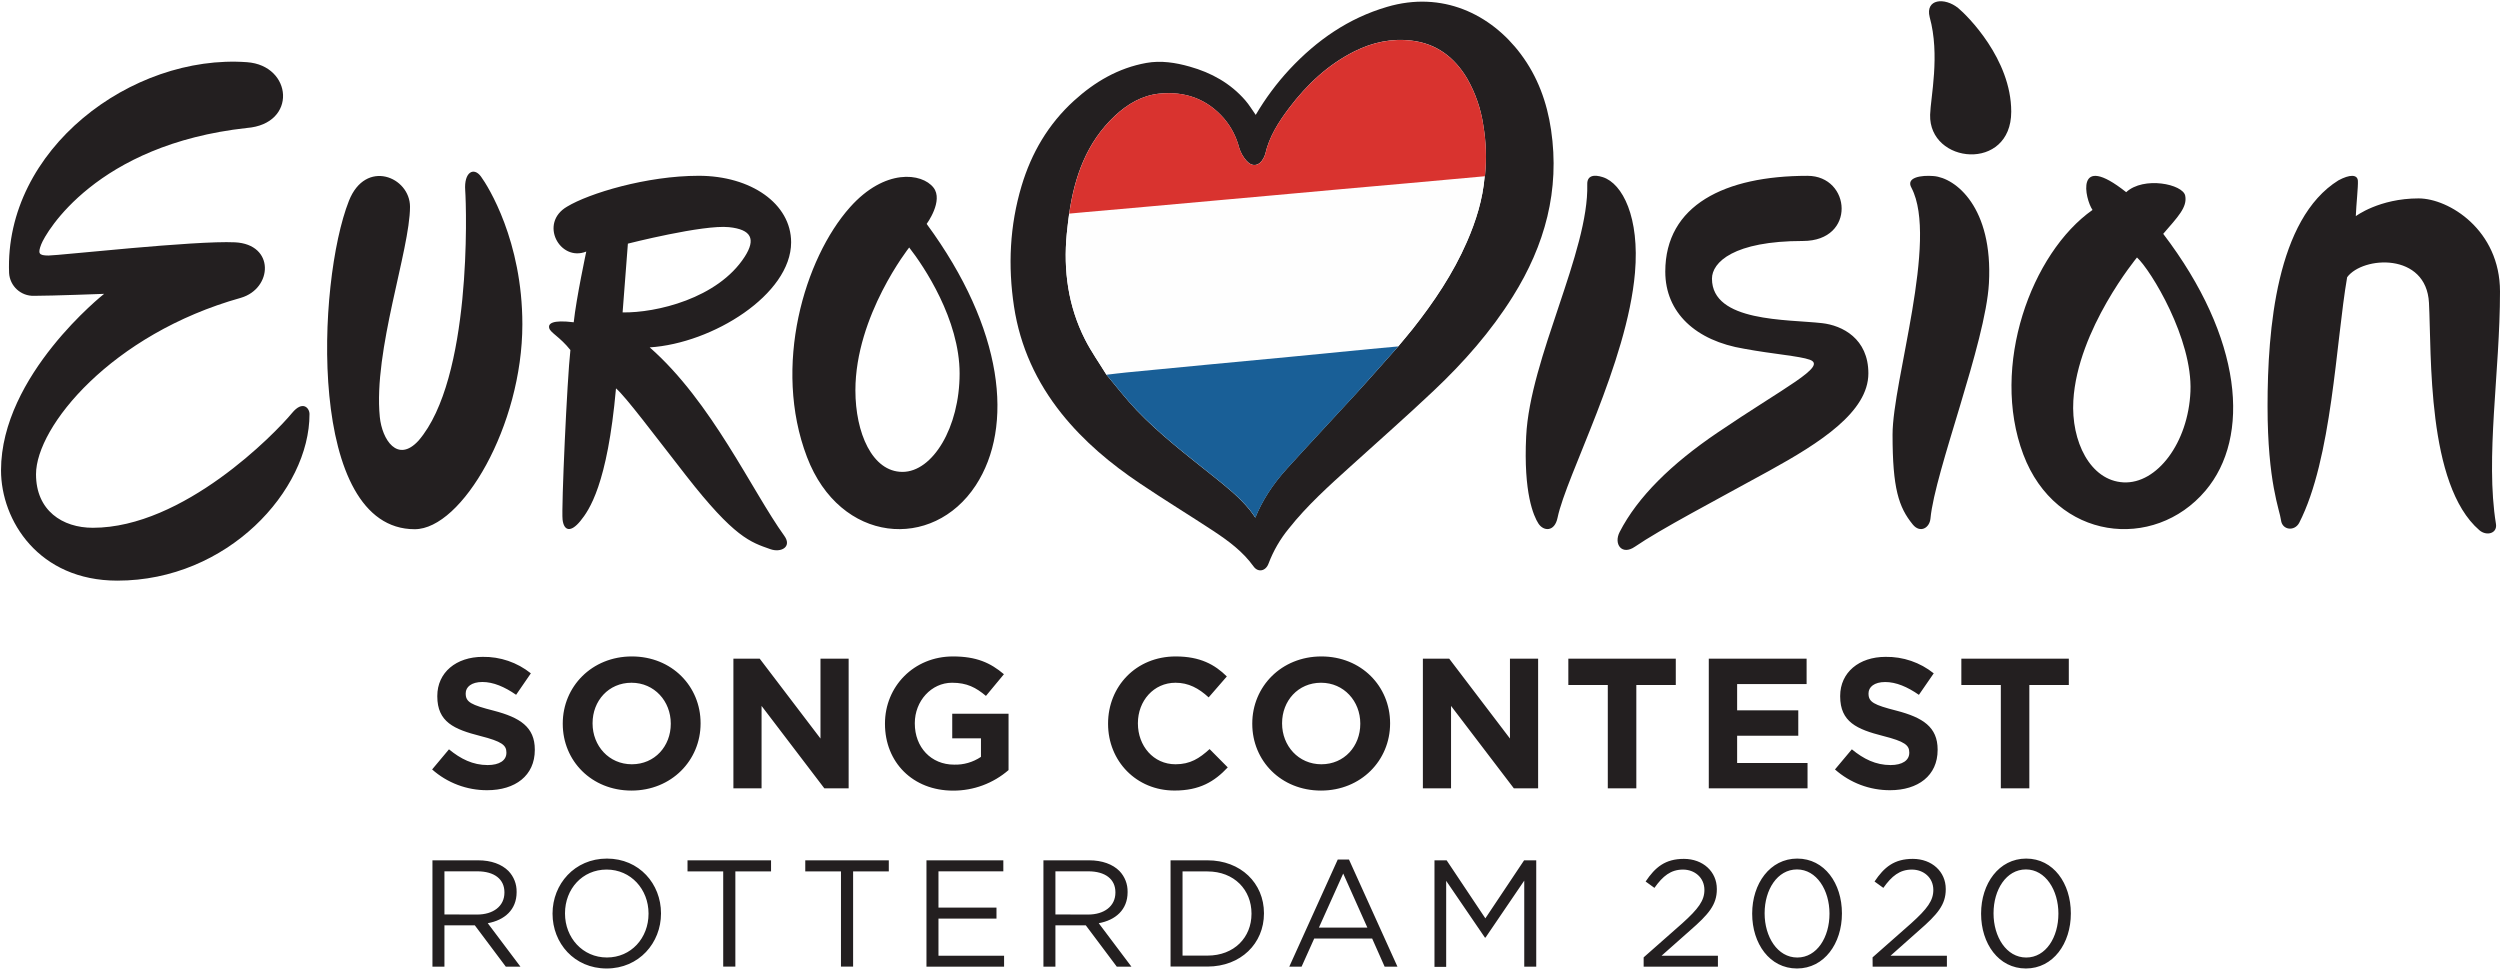
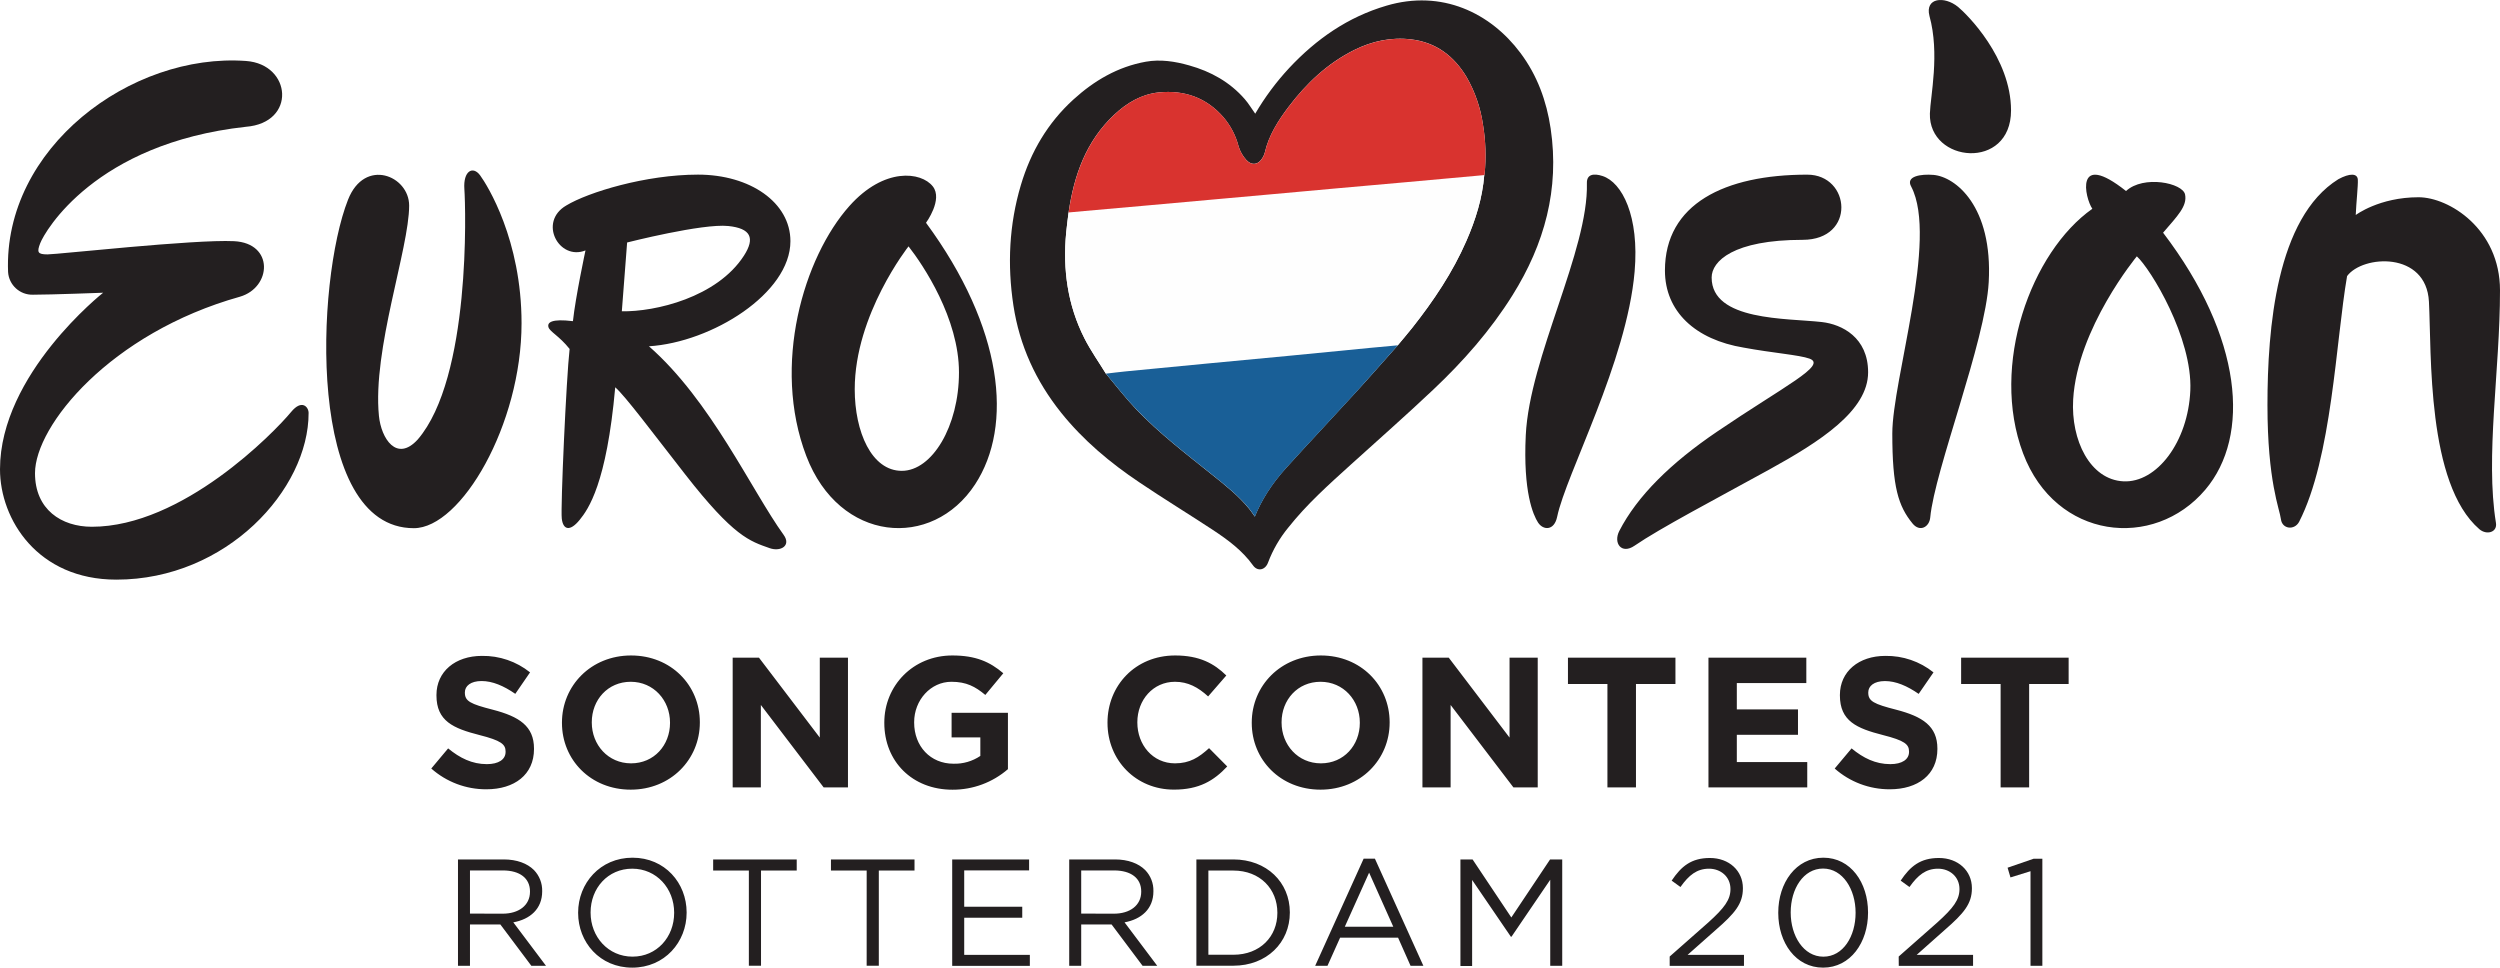
- <svg xmlns="http://www.w3.org/2000/svg" width="1366" height="530">
-   <g fill-rule="nonzero" fill="none">
-     <path d="M236.11 420.43l9.21-11c6.38 5.26 13.06 8.6 21.15 8.6 6.39 0 10.23-2.53 10.23-6.68v-.21c0-3.94-2.43-6-14.27-9-14.28-3.65-23.49-7.6-23.49-21.67v-.2c0-12.85 10.33-21.36 24.81-21.36a41 41 0 0 1 26.31 9L282 379.64c-6.28-4.36-12.46-7-18.43-7-5.97 0-9.11 2.73-9.11 6.17v.19c0 4.65 3 6.17 15.29 9.31 14.37 3.75 22.47 8.91 22.47 21.26v.2c0 14.07-10.73 22-26 22a45.083 45.083 0 0 1-30.11-11.34zM345.24 358.68c-21.86 0-37.75 16.5-37.75 36.64v.21c0 20.14 15.69 36.44 37.55 36.44s37.76-16.5 37.76-36.65v-.2c0-20.12-15.69-36.44-37.56-36.44zm21.27 36.85c0 12.15-8.71 22.07-21.27 22.07-12.56 0-21.46-10.13-21.46-22.28v-.2c0-12.14 8.71-22.07 21.26-22.07s21.47 10.13 21.47 22.27v.21zM400.73 359.89h14.37l33.21 43.64v-43.64h15.39v70.86h-13.27l-34.31-45.04v45.04h-15.39zM483.55 395.53v-.21c0-20.14 15.69-36.64 37.15-36.64 12.76 0 20.45 3.44 27.84 9.71l-9.82 11.85c-5.46-4.55-10.33-7.19-18.52-7.19-11.34 0-20.35 10-20.35 22.07v.2c0 13 8.91 22.48 21.46 22.48a24.91 24.91 0 0 0 14.69-4.25v-10.13h-15.7V390h30.77v30.77A46.002 46.002 0 0 1 520.8 432c-22.07 0-37.25-15.52-37.25-36.47zM605.45 395.53v-.21c0-20.14 15.18-36.64 36.95-36.64 13.36 0 21.36 4.45 27.94 10.93l-9.93 11.44c-5.46-5-11-8-18.11-8-11.95 0-20.55 9.93-20.55 22.07v.2c0 12.15 8.4 22.28 20.55 22.28 8.09 0 13.05-3.24 18.62-8.3l9.92 10c-7.29 7.79-15.39 12.65-29.05 12.65-20.85.05-36.34-16.08-36.34-36.42zM722 358.68c-21.87 0-37.76 16.5-37.76 36.64v.21c0 20.14 15.69 36.44 37.56 36.44 21.87 0 37.75-16.5 37.75-36.65v-.2c-.02-20.12-15.71-36.44-37.55-36.44zm21.26 36.85c0 12.15-8.71 22.07-21.26 22.07s-21.47-10.13-21.47-22.28v-.2c0-12.14 8.71-22.07 21.27-22.07 12.56 0 21.46 10.13 21.46 22.27v.21zM777.46 359.89h14.38l33.2 43.64v-43.64h15.39v70.86h-13.26l-34.32-45.04v45.04h-15.39zM878.5 374.27h-21.56v-14.38h58.71v14.38h-21.56v56.48H878.5zM933.68 359.89h53.45v13.87h-37.96v14.37h33.41V402h-33.41v14.89h38.47v13.86h-53.96zM1002.63 420.43l9.22-11c6.37 5.26 13.05 8.6 21.16 8.6 6.37 0 10.22-2.53 10.22-6.68v-.21c0-3.94-2.43-6-14.28-9-14.27-3.65-23.48-7.6-23.48-21.67v-.2c0-12.85 10.32-21.36 24.8-21.36a41 41 0 0 1 26.32 9l-8.1 11.75c-6.28-4.36-12.45-7-18.42-7-5.97 0-9.11 2.73-9.11 6.17v.17c0 4.65 3 6.17 15.28 9.31 14.38 3.75 22.48 8.91 22.48 21.26v.2c0 14.07-10.73 22-26 22a45.122 45.122 0 0 1-30.09-11.34zM1093.25 374.27h-21.57v-14.38h58.72v14.38h-21.57v56.48h-15.58zM1182 127.75c7.86-9.15 13.25-14.48 12-20.82s-22.69-10.75-32.25-1.92c-28.28-22.44-22.49 3.84-18.4 9.7-33.4 23.5-56 85.34-37.82 133.59 17.77 47.17 71.4 53 99.51 19.84 24.89-29.36 20.45-83.31-23.07-140.39h.03zm-21.7 135.82c-18.27-.93-28.71-22.55-27.43-44.65 2.24-38.93 34.78-78.24 34.78-78.24 7.6 6.94 30.45 44.51 29.21 73.27-1.21 28.05-18.31 50.54-36.56 49.62zM134.83 69.93C52.5 79 25.07 127 22.54 133.48c-1.93 5-1.45 6.14 4 6.14s80.17-8.28 101.82-7.22c22 1.08 20.58 25.27 3.25 30.33-70.77 19.85-111.93 70.41-111.93 96.4 0 19.86 14.44 29.25 31.05 29.25 49.46 0 99.51-51.4 108.84-62.71 5.89-7.14 9.54-2.65 9.54.53.08 41.76-44.8 91.06-105 91.06-43 0-63.55-32.86-63.55-60.29 0-52 56.33-96.41 56.33-96.41s-28.55 1.08-38.3 1.08c-7.151.213-13.18-5.289-13.62-12.43-2.66-67.6 67-119.8 130-115.23 24.87 1.8 27.66 33.78-.14 35.95zM207.52 227.81c1.23 12.4 9.69 25.49 21.18 12.93C257.78 207 254.91 114 254.19 104c-.72-10 4.67-12.93 8.61-7.54 3.94 5.39 22.62 35.18 22.62 80.77 0 55.29-33 111.93-58.83 111.93-58.88 0-53.54-134.9-35.94-179.42 9.13-23.13 33.38-13.09 33.38 3.23-.03 23.66-20.1 78.58-16.51 114.84zM506.33 122.35s9.34-12.69 3.72-19.85c-6.32-8.07-26.57-10.59-45.55 10.67-25 28-42.48 87-23.56 136.56 18.06 47.37 68.73 51.37 92.21 15.47 20.93-32.04 15.43-85.42-26.82-142.85zm-13.22 135.49c-16.54 0-25.72-21.36-25.72-44.55 0-40.87 29.39-78.06 29.39-78.06 8.08 10.31 27.55 39.4 27.55 68.85 0 29.45-14.7 53.76-31.22 53.76z" fill="#231F20" />
-     <path d="M355 189.81c34.3-2.17 77.27-28.89 77.27-57.41 0-21.13-22-36.35-50.5-36.35s-60 9.63-71.91 16.85c-15.52 9-4 30.33 10.48 24.55 0 0-5.42 25.28-6.86 38.64-11.73-1.45-14.09.72-13.37 3.25.72 2.53 5.78 4.69 11.56 11.92-1.81 15.88-5 86.52-4.28 92.67.72 6.15 4.45 7.24 9.75.71 4.69-5.77 14.75-19.73 19.44-72.44 5.42 4.68 20.22 24.52 38.28 47.65 26.48 33.95 35.21 36.39 46.09 40.22 5.87 2.07 11.92-1.3 7.6-7.28-17.61-24.44-39.72-73.36-73.55-102.98zm-11.92-56.69s41.17-10.48 55.25-9c12.25 1.26 14.8 6.5 8.56 16.19-14.7 22.82-48.5 30.72-66.7 30.39 1.45-18.44 2.89-37.58 2.89-37.58zM875.79 96.8c10.8 3.5 20.17 22 17.56 52.23-4.26 49.31-37.48 110.64-42.31 133.9-1.61 7.79-7.67 7.42-10.44 3.14-2.64-4.09-8.21-16.65-6.7-47.7 2.07-42.59 34.33-100.94 33.38-137.63-.14-4.91 3.72-5.5 8.51-3.94zM985.13 131.67c-37.91 0-49.71 11.68-49.71 20.59 0 23.83 41.17 22.14 60.19 24.31 11 1.25 25.27 8.42 25.27 27.44 0 21-26.29 37.88-54.22 53.25-29.33 16.14-59.57 32-73.37 41.48-7.11 4.89-11.71-1.43-8.31-8.06 9.82-19.12 28.18-37.14 53.32-54.19 36.79-25 60.44-36.34 50.56-39.94-5.46-2-20.46-3.13-35.87-6-26.47-4.34-43.08-19.74-43.08-42.13 0-36.34 32.56-52.35 77.7-52.35 23.82-.02 26.77 35.6-2.48 35.6zM1056.54 96.2c12 1 32.5 17.09 30.21 58.58-1.79 32.58-29.54 102.69-31.94 128.52-.49 5.25-5.69 8.17-9.66 3.3-7.76-9.5-11.06-19.82-11.06-49.13 0-29.31 25.14-106.44 10.37-134.79-3.36-5.84 5.43-7.04 12.08-6.48zM1054.37 9.34c-2.51-9.91 8.13-11 15.64-4.89 4.84 4 28.93 27.77 28.93 56.56 0 33-45.07 28.68-44.32 1.66.26-9.44 5.51-32.57-.25-53.33zM1354.73 289.71c-28.81-24.86-26.09-96.07-27.54-124.24-1.42-27.69-36.19-25.56-44.71-14-6.15 35.49-8.25 99.25-26.23 134.27-2.6 4.73-9.22 3.92-9.9-1.46-.7-5.68-7.36-20.52-7.36-62.4 0-41.88 4.88-102.28 38.72-123.33 6.15-3.32 10.4-3.32 10.64.23.2 3.11-.9 12.94-1.14 19.33 0 0 12.78-9.7 34.3-9.7 16.57 0 44.49 17.27 44.49 50.87 0 44-8.11 90.7-2.21 127 .84 5.24-5.17 6.78-9.06 3.43z" fill="#231F20" />
-     <path d="M686.13 62.78c-1.94-2.72-3.61-5.54-5.72-8-8.15-9.39-18.59-15.16-30.42-18.47-7.74-2.17-15.67-3.43-23.69-2-15.3 2.8-28.17 10.36-39.52 20.69-14 12.77-23.27 28.55-28.66 46.63-6.44 21.62-7.48 43.62-4.1 65.86 3.34 21.89 12.28 41.32 26.08 58.57 12.11 15.13 26.82 27.38 42.81 38.1 13.2 8.84 26.75 17.16 40 25.88 8.24 5.41 16.15 11.24 22 19.43 2.48 3.46 6.69 2.58 8.2-1.62a67.76 67.76 0 0 1 11.05-19.08c10-12.67 22-23.39 33.94-34.18 15.1-13.68 30.41-27.13 45.21-41.12 16.41-15.49 31.27-32.37 43.3-51.58 17.49-27.94 25.76-58 20.84-91.06-2.23-15.05-7.33-29-16.51-41.29-16.42-22-43-34.73-73.18-25.8-21 6.23-38.26 18.22-53.08 34a142.38 142.38 0 0 0-18.55 25.04z" fill="#FEFEFE" />
-     <path d="M686.13 62.78a142.38 142.38 0 0 1 18.59-25c14.82-15.81 32-27.8 53.08-34 30.18-8.93 56.76 3.84 73.18 25.8 9.18 12.26 14.28 26.24 16.51 41.29 4.92 33.06-3.35 63.12-20.84 91.06-12 19.21-26.89 36.09-43.3 51.58-14.8 14-30.11 27.44-45.21 41.12-11.92 10.79-23.91 21.51-33.94 34.18a67.76 67.76 0 0 0-11.05 19.08c-1.51 4.2-5.72 5.08-8.2 1.62-5.87-8.19-13.78-14-22-19.43-13.27-8.72-26.82-17-40-25.88-16-10.72-30.7-23-42.81-38.1-13.8-17.25-22.74-36.68-26.08-58.57-3.38-22.24-2.34-44.24 4.1-65.86 5.39-18.08 14.64-33.86 28.66-46.63 11.35-10.33 24.23-17.89 39.52-20.65 8-1.44 16-.18 23.69 2 11.83 3.31 22.27 9.08 30.42 18.47 2.07 2.38 3.74 5.2 5.68 7.92zM764 189.28c2.64-3.18 5.34-6.31 7.91-9.55 11.63-14.73 22.09-30.28 29.6-47.57 5-11.46 8.68-23.3 9.73-35.85a3.73 3.73 0 0 0 .18-.63c.893-9 .59-18.08-.9-27a73 73 0 0 0-8.89-25.82c-6.85-11.51-16.65-19-30.16-20.66-11-1.37-21.48.89-31.38 5.84-14.54 7.29-26 18.13-35.74 31-5.72 7.58-10.81 15.54-13 25a10.21 10.21 0 0 1-1 2.44c-2.2 4.16-6 4.95-9.16 1.48a19.14 19.14 0 0 1-4.16-7.38 40 40 0 0 0-8.2-15.8c-9.34-10.81-21.45-15-35.36-13.63-9.48 1-17.5 5.74-24.38 12.21-15.38 14.45-21.94 33.07-24.91 53.35-.44 3.65-1 7.29-1.3 10.95-1.92 20.2.77 39.67 10 57.87 3.39 6.67 7.76 12.83 11.68 19.22 5.48 6.5 10.65 13.29 16.51 19.43 12.67 13.25 27.23 24.38 41.51 35.8 7.16 5.73 14.39 11.42 20.24 18.6 1.08 1.32 2 2.78 3.07 4.26 3.55-8.8 9-17.7 17.36-26.89 12.58-13.88 25.45-27.5 38.08-41.32 7.67-8.35 15.09-16.89 22.67-25.35z" fill="#231F20" />
-     <path d="M604.58 204.76c-3.92-6.39-8.29-12.55-11.68-19.22-9.24-18.2-11.93-37.67-10-57.87.35-3.66.86-7.3 1.3-10.95 2.95-.27 5.89-.55 8.84-.81 10.667-.953 21.353-1.9 32.06-2.84 12.667-1.127 25.333-2.267 38-3.42l31.39-2.82c12.38-1.12 24.76-2.243 37.14-3.37 12.31-1.11 24.62-2.17 36.92-3.28l42.67-3.87c-1 12.55-4.72 24.39-9.73 35.85-7.56 17.29-18 32.84-29.65 47.57-2.57 3.24-5.27 6.37-7.91 9.55-5.08.47-10.16.92-15.24 1.41-14.57 1.41-29.14 2.86-43.71 4.27-14.57 1.41-29.3 2.76-44 4.16a26216.58 26216.58 0 0 0-45.48 4.38c-3.6.36-7.26.84-10.92 1.26z" fill="#FEFEFE" />
-     <path d="M811.24 96.31l-42.67 3.87c-12.3 1.11-24.61 2.17-36.92 3.28-12.31 1.11-24.76 2.25-37.14 3.37-10.46.953-20.923 1.893-31.39 2.82l-38 3.42c-10.667.96-21.353 1.907-32.06 2.84-2.95.26-5.89.54-8.84.81 3-20.28 9.53-38.9 24.91-53.35 6.88-6.47 14.9-11.25 24.38-12.21 13.91-1.41 26 2.82 35.36 13.63a40 40 0 0 1 8.2 15.8A19.14 19.14 0 0 0 681.2 88c3.12 3.47 7 2.68 9.16-1.48a10.21 10.21 0 0 0 1-2.44c2.15-9.47 7.24-17.43 13-25 9.7-12.85 21.2-23.69 35.74-31 9.9-4.95 20.37-7.21 31.38-5.84 13.51 1.69 23.31 9.15 30.16 20.66a73 73 0 0 1 8.89 25.82c1.49 8.92 1.793 18 .9 27a3.73 3.73 0 0 1-.19.59z" fill="#D9332F" />
-     <path d="M604.58 204.76c3.66-.42 7.32-.9 11-1.26 15.16-1.48 30.32-2.94 45.48-4.38 14.65-1.4 29.3-2.75 44-4.16 14.7-1.41 29.14-2.86 43.71-4.27 5.08-.49 10.16-.94 15.24-1.41-7.53 8.46-15 17-22.6 25.36-12.63 13.82-25.5 27.44-38.08 41.32-8.32 9.19-13.81 18.09-17.36 26.89-1.06-1.48-2-2.94-3.07-4.26-5.85-7.18-13.08-12.87-20.24-18.6-14.28-11.42-28.84-22.55-41.51-35.8-5.92-6.14-11.09-12.93-16.57-19.43z" fill="#195F97" />
-     <path d="M236.29 470.08h25c7.13 0 12.86 2.16 16.51 5.81a16 16 0 0 1 4.48 11.45v.17c0 9.62-6.64 15.27-15.77 16.93l17.85 23.73h-8l-16.92-22.57h-16.6v22.57h-6.55v-58.09zm24.4 29.63c8.71 0 14.93-4.48 14.93-12v-.17c0-7.14-5.47-11.45-14.85-11.45h-17.93v23.57l17.85.05zM301.91 499.29v-.16c0-16 12-30 29.71-30s29.55 13.86 29.55 29.88v.17c0 16-12 30-29.71 30s-29.55-13.87-29.55-29.89zm52.45 0v-.16c0-13.2-9.62-24-22.9-24s-22.74 10.63-22.74 23.87v.17c0 13.19 9.63 24 22.9 24 13.27 0 22.74-10.68 22.74-23.88zM395.16 476.14h-19.5v-6.06h45.64v6.06h-19.5v52h-6.64zM459.51 476.14H440v-6.06h45.64v6.06h-19.5v52h-6.64zM506.22 470.08h42v6h-35.44v19.84h31.7v6h-31.7v20.28h35.85v6h-42.41zM570.13 470.08h25c7.13 0 12.86 2.16 16.51 5.81a16 16 0 0 1 4.48 11.45v.17c0 9.62-6.64 15.27-15.77 16.93l17.85 23.73h-8l-16.92-22.57h-16.6v22.57h-6.55v-58.09zm24.4 29.63c8.71 0 14.93-4.48 14.93-12v-.17c0-7.14-5.47-11.45-14.85-11.45h-17.93v23.57l17.85.05zM639.59 470.08h20.16c18.26 0 30.88 12.53 30.88 28.88v.17c0 16.35-12.62 29-30.88 29h-20.16v-58.05zm6.55 6.06v46h13.61c14.69 0 24.07-10 24.07-22.83v-.16c0-12.87-9.38-23-24.07-23l-13.61-.01zM730.94 469.66h6.15l26.47 58.51h-7l-6.81-15.35h-31.67l-6.89 15.35h-6.72l26.47-58.51zm16.19 37.18l-13.2-29.54-13.28 29.54h26.48zM783.8 470.08h6.64l21.16 31.7 21.17-31.7h6.63v58.09h-6.55v-47l-21.16 31.12h-.34l-21.16-31v47h-6.39zM898.09 523.11l21.08-18.59c8.88-8 12.12-12.45 12.12-18.26 0-6.8-5.4-11.12-11.7-11.12-6.64 0-11 3.49-15.61 10l-4.81-3.48c5.23-7.81 10.71-12.37 20.91-12.37 10.46 0 18 7 18 16.43v.17c0 8.46-4.48 13.69-14.69 22.57l-15.51 13.74h30.79v6h-40.58v-5.09zM957.39 499.29v-.16c0-16.27 9.71-30 24.64-30s24.4 13.61 24.4 29.88v.17c0 16.26-9.62 30-24.56 30s-24.48-13.62-24.48-29.89zm42.24 0v-.16c0-12.7-7-24.07-17.76-24.07-10.76 0-17.68 11.12-17.68 23.9v.17c0 12.69 7 24.06 17.84 24.06s17.6-11.19 17.6-23.9zM1023.17 523.11l21.08-18.59c8.88-8 12.12-12.45 12.12-18.26 0-6.8-5.4-11.12-11.7-11.12-6.64 0-11 3.49-15.61 10l-4.81-3.48c5.23-7.81 10.71-12.37 20.91-12.37 10.46 0 18 7 18 16.43v.17c0 8.46-4.48 13.69-14.69 22.57L1033 522.2h30.79v6h-40.58l-.04-5.09zM1082.47 499.29v-.16c0-16.27 9.71-30 24.64-30s24.4 13.61 24.4 29.88v.17c0 16.26-9.62 30-24.56 30s-24.48-13.62-24.48-29.89zm42.24 0v-.16c0-12.7-7-24.07-17.76-24.07-10.76 0-17.68 11.12-17.68 23.9v.17c0 12.69 7 24.06 17.84 24.06s17.6-11.19 17.6-23.9z" fill="#231F20" />
+ <svg xmlns="http://www.w3.org/2000/svg" width="1000" height="387.057" version="1.1" id="svg1055">
+   <defs id="defs1059" />
+   <path style="fill:#231f20;fill-rule:nonzero;stroke-width:0.732" id="path1037" d="m 172.508,307.412 6.745,-8.056 c 4.672,3.852 9.565,6.298 15.49,6.298 4.68,0 7.492,-1.853 7.492,-4.892 v -0.154 c 0,-2.886 -1.78,-4.394 -10.451,-6.591 -10.458,-2.673 -17.203,-5.566 -17.203,-15.87 v -0.146 c 0,-9.411 7.565,-15.643 18.17,-15.643 a 30.027,30.027 0 0 1 19.269,6.591 l -5.903,8.591 c -4.599,-3.193 -9.125,-5.127 -13.497,-5.127 -4.372,0 -6.672,1.999 -6.672,4.519 v 0.139 c 0,3.405 2.197,4.519 11.198,6.818 10.524,2.746 16.456,6.525 16.456,15.57 v 0.146 c 0,10.304 -7.858,16.112 -19.041,16.112 a 33.017,33.017 0 0 1 -22.052,-8.305 z m 79.923,-45.224 c -16.009,0 -27.647,12.084 -27.647,26.834 v 0.154 c 0,14.75 11.491,26.687 27.5,26.687 16.009,0 27.654,-12.084 27.654,-26.841 v -0.146 c 0,-14.735 -11.491,-26.687 -27.508,-26.687 z m 15.577,26.988 c 0,8.898 -6.379,16.163 -15.577,16.163 -9.198,0 -15.717,-7.419 -15.717,-16.317 v -0.146 c 0,-8.891 6.379,-16.163 15.57,-16.163 9.191,0 15.724,7.419 15.724,16.31 z m 25.062,-26.101 h 10.524 l 24.322,31.96 v -31.96 h 11.271 v 51.895 h -9.718 l -25.127,-32.986 v 32.986 h -11.271 z m 60.654,26.101 v -0.154 c 0,-14.75 11.491,-26.834 27.207,-26.834 9.345,0 14.977,2.519 20.389,7.111 l -7.192,8.679 c -3.999,-3.332 -7.565,-5.266 -13.563,-5.266 -8.305,0 -14.904,7.324 -14.904,16.163 v 0.146 c 0,9.521 6.525,16.464 15.717,16.464 a 18.243,18.243 0 0 0 10.758,-3.113 v -7.419 h -11.498 v -9.828 h 22.535 v 22.535 a 33.69,33.69 0 0 1 -22.169,8.224 c -16.163,0 -27.281,-11.366 -27.281,-26.709 z m 89.275,0 v -0.154 c 0,-14.75 11.117,-26.834 27.061,-26.834 9.784,0 15.643,3.259 20.462,8.005 l -7.272,8.378 c -3.999,-3.662 -8.056,-5.859 -13.263,-5.859 -8.752,0 -15.05,7.272 -15.05,16.163 v 0.146 c 0,8.898 6.152,16.317 15.05,16.317 5.925,0 9.557,-2.373 13.637,-6.079 l 7.265,7.324 c -5.339,5.705 -11.271,9.264 -21.275,9.264 -15.27,0.037 -26.614,-11.776 -26.614,-26.673 z m 85.357,-26.988 c -16.017,0 -27.654,12.084 -27.654,26.834 v 0.154 c 0,14.75 11.491,26.687 27.508,26.687 16.017,0 27.647,-12.084 27.647,-26.841 v -0.146 c -0.015,-14.735 -11.505,-26.687 -27.5,-26.687 z m 15.57,26.988 c 0,8.898 -6.379,16.163 -15.57,16.163 -9.191,0 -15.724,-7.419 -15.724,-16.317 v -0.146 c 0,-8.891 6.379,-16.163 15.577,-16.163 9.198,0 15.717,7.419 15.717,16.31 z m 25.047,-26.101 h 10.531 l 24.314,31.96 v -31.96 h 11.271 v 51.895 h -9.711 L 580.245,281.985 v 32.986 h -11.271 z m 73.998,10.531 h -15.79 v -10.531 h 42.997 v 10.531 h -15.79 v 41.364 h -11.418 z m 40.412,-10.531 H 722.529 v 10.158 h -27.801 v 10.524 h 24.468 v 10.158 h -24.468 v 10.905 h 28.174 v 10.151 h -39.518 z m 50.497,44.337 6.752,-8.056 c 4.665,3.852 9.557,6.298 15.497,6.298 4.665,0 7.485,-1.853 7.485,-4.892 v -0.154 c 0,-2.886 -1.78,-4.394 -10.458,-6.591 -10.451,-2.673 -17.196,-5.566 -17.196,-15.87 v -0.146 c 0,-9.411 7.558,-15.643 18.163,-15.643 a 30.027,30.027 0 0 1 19.276,6.591 l -5.932,8.605 c -4.599,-3.193 -9.118,-5.127 -13.49,-5.127 -4.372,0 -6.672,1.999 -6.672,4.519 v 0.125 c 0,3.405 2.197,4.519 11.191,6.818 10.531,2.746 16.464,6.525 16.464,15.57 v 0.146 c 0,10.304 -7.858,16.112 -19.041,16.112 a 33.046,33.046 0 0 1 -22.037,-8.305 z m 66.367,-33.806 h -15.797 v -10.531 h 43.004 v 10.531 h -15.797 v 41.364 H 800.248 Z M 865.245,93.064 c 5.756,-6.701 9.704,-10.605 8.788,-15.248 -0.915,-4.643 -16.617,-7.873 -23.619,-1.406 -20.711,-16.434 -16.471,2.812 -13.476,7.104 -24.461,17.211 -41.012,62.5 -27.698,97.837 13.014,34.546 52.291,38.815 72.878,14.53 18.229,-21.502 14.977,-61.013 -16.896,-102.817 z m -15.892,99.47 c -13.38,-0.681 -21.026,-16.515 -20.089,-32.7 1.64,-28.511 25.472,-57.3 25.472,-57.3 5.566,5.083 22.3,32.598 21.392,53.66 -0.886,20.543 -13.41,37.014 -26.775,36.34 z M 98.335,50.719 c -60.296,6.643 -80.384,41.796 -82.237,46.542 -1.413,3.662 -1.062,4.497 2.929,4.497 3.991,0 58.714,-6.064 74.569,-5.288 16.112,0.791 15.072,18.507 2.38,22.213 -51.829,14.537 -81.974,51.566 -81.974,70.6 0,14.545 10.575,21.422 22.74,21.422 36.223,0 72.878,-37.644 79.711,-45.927 4.314,-5.229 6.987,-1.941 6.987,0.388 0.059,30.584 -32.81,66.689 -76.898,66.689 C 15.05,231.854 0,207.789 0,187.7 c 0,-38.083 41.254,-70.607 41.254,-70.607 0,0 -20.909,0.791 -28.05,0.791 -5.237,0.156 -9.653,-3.873 -9.975,-9.103 C 1.282,59.273 52.298,21.043 98.437,24.39 c 18.214,1.318 20.257,24.739 -0.103,26.329 z M 151.57,166.344 c 0.901,9.081 7.097,18.668 15.511,9.469 21.297,-24.71 19.195,-92.82 18.668,-100.144 -0.527,-7.324 3.42,-9.469 6.306,-5.522 2.886,3.947 16.566,25.765 16.566,59.153 0,40.492 -24.168,81.974 -43.085,81.974 -43.122,0 -39.211,-98.796 -26.321,-131.401 6.686,-16.94 24.446,-9.587 24.446,2.366 -0.022,17.328 -14.721,57.549 -12.091,84.105 z M 370.408,89.109 c 0,0 6.84,-9.294 2.724,-14.537 -4.629,-5.91 -19.459,-7.756 -33.359,7.814 -18.309,20.506 -31.111,63.716 -17.255,100.012 13.226,34.692 50.335,37.622 67.531,11.33 15.328,-23.465 11.3,-62.559 -19.642,-104.618 z m -9.682,99.228 c -12.113,0 -18.836,-15.643 -18.836,-32.627 0,-29.932 21.524,-57.168 21.524,-57.168 5.918,7.551 20.177,28.855 20.177,50.423 0,21.568 -10.766,39.372 -22.864,39.372 z" />
+   <path style="fill:#231f20;fill-rule:nonzero;stroke-width:0.732" id="path1039" d="m 259.579,138.514 c 25.12,-1.589 56.59,-21.158 56.59,-42.045 0,-15.475 -16.112,-26.621 -36.984,-26.621 -20.872,0 -43.942,7.053 -52.664,12.34 -11.366,6.591 -2.929,22.213 7.675,17.98 0,0 -3.969,18.514 -5.024,28.299 -8.591,-1.062 -10.319,0.527 -9.792,2.38 0.527,1.853 4.233,3.435 8.466,8.73 -1.326,11.63 -3.662,63.364 -3.135,67.868 0.527,4.504 3.259,5.302 7.141,0.52 3.435,-4.226 10.802,-14.45 14.237,-53.053 3.969,3.427 14.808,17.958 28.035,34.897 19.393,24.864 25.787,26.651 33.755,29.456 4.299,1.516 8.73,-0.952 5.566,-5.332 -12.897,-17.899 -29.09,-53.726 -53.865,-75.419 z m -8.73,-41.518 c 0,0 30.151,-7.675 40.463,-6.591 8.971,0.923 10.839,4.76 6.269,11.857 -10.766,16.713 -35.52,22.498 -48.849,22.257 1.062,-13.505 2.117,-27.522 2.117,-27.522 z m 390.138,-26.599 c 7.91,2.563 14.772,16.112 12.86,38.251 -3.12,36.113 -27.449,81.029 -30.986,98.064 -1.179,5.705 -5.617,5.434 -7.646,2.3 -1.933,-2.995 -6.013,-12.194 -4.907,-34.934 1.516,-31.191 25.142,-73.925 24.446,-100.795 -0.103,-3.596 2.724,-4.028 6.232,-2.886 z m 80.077,25.538 c -27.764,0 -36.406,8.554 -36.406,15.079 0,17.452 30.151,16.215 44.081,17.804 8.056,0.915 18.507,6.167 18.507,20.096 0,15.38 -19.254,27.742 -39.709,38.998 -21.48,11.82 -43.627,23.436 -53.734,30.378 -5.207,3.581 -8.576,-1.047 -6.086,-5.903 7.192,-14.003 20.638,-27.2 39.05,-39.687 26.944,-18.309 44.264,-26.614 37.028,-29.251 -3.999,-1.465 -14.984,-2.292 -26.27,-4.394 -19.386,-3.178 -31.55,-14.457 -31.55,-30.855 0,-26.614 23.846,-38.339 56.905,-38.339 17.445,-0.015 19.605,26.072 -1.816,26.072 z m 52.298,-25.977 c 8.788,0.732 23.802,12.516 22.125,42.902 -1.311,23.86 -21.634,75.207 -23.392,94.124 -0.359,3.845 -4.167,5.983 -7.075,2.417 -5.683,-6.957 -8.1,-14.515 -8.1,-35.981 0,-21.466 18.412,-77.953 7.595,-98.715 -2.461,-4.277 3.977,-5.156 8.847,-4.746 z M 771.773,6.345 c -1.838,-7.258 5.954,-8.056 11.454,-3.581 3.545,2.929 21.187,20.338 21.187,41.423 0,24.168 -33.008,21.004 -32.458,1.216 0.19,-6.914 4.035,-23.853 -0.183,-39.057 z M 991.746,211.678 c -21.099,-18.207 -19.107,-70.358 -20.169,-90.989 -1.04,-20.279 -26.504,-18.719 -32.744,-10.253 -4.504,25.992 -6.042,72.687 -19.21,98.335 -1.904,3.464 -6.752,2.871 -7.25,-1.069 -0.513,-4.16 -5.39,-15.028 -5.39,-45.7 0,-30.671 3.574,-74.906 28.357,-90.323 4.504,-2.431 7.617,-2.431 7.792,0.168 0.146,2.278 -0.659,9.477 -0.835,14.157 0,0 9.36,-7.104 25.12,-7.104 12.135,0 32.583,12.648 32.583,37.255 0,32.224 -5.939,66.425 -1.619,93.01 0.615,3.838 -3.786,4.965 -6.635,2.512 z" />
+   <path style="fill:#fefefe;fill-rule:nonzero;stroke-width:0.732" id="path1041" d="m 502.087,45.482 c -1.421,-1.992 -2.644,-4.057 -4.189,-5.859 -5.969,-6.877 -13.615,-11.103 -22.279,-13.527 -5.668,-1.589 -11.476,-2.512 -17.35,-1.465 -11.205,2.051 -20.631,7.587 -28.943,15.153 -10.253,9.352 -17.042,20.909 -20.99,34.15 -4.716,15.834 -5.478,31.946 -3.003,48.234 2.446,16.031 8.993,30.261 19.1,42.895 8.869,11.081 19.642,20.052 31.353,27.903 9.667,6.474 19.591,12.567 29.295,18.954 6.035,3.962 11.828,8.232 16.112,14.23 1.816,2.534 4.9,1.889 6.005,-1.186 a 49.625,49.625 0 0 1 8.093,-13.974 c 7.324,-9.279 16.112,-17.13 24.856,-25.032 11.059,-10.019 22.271,-19.869 33.11,-30.115 12.018,-11.344 22.901,-23.707 31.711,-37.775 12.809,-20.462 18.866,-42.477 15.262,-66.689 -1.633,-11.022 -5.368,-21.239 -12.091,-30.239 C 596.116,5.026 576.649,-4.297 554.547,2.243 539.167,6.806 526.526,15.587 515.673,27.144 a 104.274,104.274 0 0 0 -13.585,18.338 z" />
+   <path style="fill:#231f20;fill-rule:nonzero;stroke-width:0.732" id="path1043" d="m 502.087,45.482 a 104.274,104.274 0 0 1 13.615,-18.309 c 10.854,-11.579 23.436,-20.36 38.874,-24.9 22.103,-6.54 41.569,2.812 53.594,18.895 6.723,8.979 10.458,19.217 12.091,30.239 3.603,24.212 -2.453,46.227 -15.262,66.689 -8.788,14.069 -19.693,26.431 -31.711,37.775 -10.839,10.253 -22.052,20.096 -33.11,30.115 -8.73,7.902 -17.511,15.753 -24.856,25.032 a 49.625,49.625 0 0 0 -8.093,13.974 c -1.106,3.076 -4.189,3.72 -6.005,1.186 -4.299,-5.998 -10.092,-10.253 -16.112,-14.23 -9.718,-6.386 -19.642,-12.45 -29.295,-18.954 -11.718,-7.851 -22.484,-16.844 -31.353,-27.903 -10.107,-12.633 -16.654,-26.863 -19.1,-42.895 -2.475,-16.288 -1.714,-32.4 3.003,-48.234 3.947,-13.241 10.722,-24.798 20.99,-34.15 8.312,-7.565 17.745,-13.102 28.943,-15.123 5.859,-1.055 11.718,-0.132 17.35,1.465 8.664,2.424 16.31,6.65 22.279,13.527 1.516,1.743 2.739,3.808 4.16,5.8 z m 57.029,92.644 c 1.933,-2.329 3.911,-4.621 5.793,-6.994 8.517,-10.788 16.178,-22.176 21.678,-34.839 3.662,-8.393 6.357,-17.064 7.126,-26.255 a 2.732,2.732 0 0 0 0.132,-0.461 c 0.654,-6.591 0.432,-13.241 -0.659,-19.774 a 53.463,53.463 0 0 0 -6.511,-18.91 c -5.017,-8.43 -12.194,-13.915 -22.088,-15.131 -8.056,-1.003 -15.731,0.652 -22.982,4.277 -10.649,5.339 -19.041,13.278 -26.175,22.703 -4.189,5.551 -7.917,11.381 -9.521,18.309 a 7.477,7.477 0 0 1 -0.732,1.787 c -1.611,3.047 -4.394,3.625 -6.708,1.084 a 14.017,14.017 0 0 1 -3.047,-5.405 29.295,29.295 0 0 0 -6.005,-11.571 c -6.84,-7.917 -15.709,-10.985 -25.896,-9.982 -6.943,0.732 -12.816,4.204 -17.855,8.942 -11.264,10.583 -16.068,24.219 -18.243,39.072 -0.322,2.673 -0.732,5.339 -0.952,8.019 -1.406,14.794 0.564,29.053 7.324,42.382 2.483,4.885 5.683,9.396 8.554,14.076 4.013,4.76 7.8,9.733 12.091,14.23 9.279,9.704 19.942,17.855 30.4,26.219 5.244,4.196 10.539,8.364 14.823,13.622 0.791,0.967 1.465,2.036 2.248,3.12 2.6,-6.445 6.591,-12.963 12.714,-19.693 9.213,-10.165 18.639,-20.14 27.888,-30.261 5.617,-6.115 11.051,-12.37 16.603,-18.565 z" />
+   <path style="fill:#fefefe;fill-rule:nonzero;stroke-width:0.732" id="path1045" d="m 442.363,149.463 c -2.871,-4.68 -6.071,-9.191 -8.554,-14.076 -6.767,-13.329 -8.737,-27.588 -7.324,-42.382 0.256,-2.68 0.63,-5.346 0.952,-8.019 2.16,-0.198 4.314,-0.403 6.474,-0.593 7.812,-0.698 15.638,-1.391 23.48,-2.08 9.277,-0.825 18.553,-1.66 27.83,-2.505 l 22.989,-2.065 c 9.067,-0.82 18.133,-1.643 27.2,-2.468 9.015,-0.813 18.031,-1.589 27.039,-2.402 l 31.25,-2.834 c -0.732,9.191 -3.457,17.862 -7.126,26.255 -5.537,12.663 -13.183,24.051 -21.715,34.839 -1.882,2.373 -3.86,4.665 -5.793,6.994 -3.72,0.344 -7.441,0.674 -11.161,1.033 -10.671,1.033 -21.341,2.095 -32.012,3.127 -10.671,1.033 -21.458,2.021 -32.224,3.047 a 19200.097,19200.097 0 0 0 -33.308,3.208 c -2.637,0.264 -5.317,0.615 -7.997,0.923 z" />
+   <path style="fill:#d9332f;fill-rule:nonzero;stroke-width:0.732" id="path1047" d="m 593.713,70.038 -31.25,2.834 c -9.008,0.813 -18.023,1.589 -27.039,2.402 -9.015,0.813 -18.133,1.648 -27.2,2.468 -7.661,0.698 -15.323,1.386 -22.989,2.065 l -27.83,2.505 c -7.812,0.703 -15.638,1.397 -23.48,2.08 -2.16,0.19 -4.314,0.395 -6.474,0.593 2.197,-14.852 6.979,-28.489 18.243,-39.072 5.039,-4.738 10.912,-8.239 17.855,-8.942 10.187,-1.033 19.041,2.065 25.896,9.982 a 29.295,29.295 0 0 1 6.005,11.571 14.017,14.017 0 0 0 3.025,5.427 c 2.285,2.541 5.127,1.963 6.708,-1.084 a 7.477,7.477 0 0 0 0.732,-1.787 c 1.575,-6.935 5.302,-12.765 9.521,-18.309 7.104,-9.411 15.526,-17.35 26.175,-22.703 7.25,-3.625 14.918,-5.28 22.982,-4.277 9.894,1.238 17.071,6.701 22.088,15.131 a 53.463,53.463 0 0 1 6.511,18.91 c 1.091,6.533 1.313,13.183 0.659,19.774 a 2.732,2.732 0 0 1 -0.139,0.432 z" />
+   <path style="fill:#195f97;fill-rule:nonzero;stroke-width:0.732" id="path1049" d="m 442.363,149.463 c 2.68,-0.308 5.361,-0.659 8.056,-0.923 11.103,-1.084 22.205,-2.153 33.308,-3.208 10.729,-1.025 21.458,-2.014 32.224,-3.047 10.766,-1.033 21.341,-2.095 32.012,-3.127 3.72,-0.359 7.441,-0.688 11.161,-1.033 -5.515,6.196 -10.985,12.45 -16.551,18.573 -9.25,10.121 -18.675,20.096 -27.888,30.261 -6.093,6.73 -10.114,13.248 -12.714,19.693 -0.776,-1.084 -1.465,-2.153 -2.248,-3.12 -4.284,-5.258 -9.579,-9.426 -14.823,-13.622 -10.458,-8.364 -21.121,-16.515 -30.4,-26.219 -4.336,-4.497 -8.122,-9.469 -12.135,-14.23 z" />
+   <path style="fill:#231f20;fill-rule:nonzero;stroke-width:0.732" id="path1051" d="m 183.192,343.774 h 18.309 c 5.222,0 9.418,1.582 12.091,4.255 2.167,2.247 3.348,5.265 3.281,8.386 v 0.124 c 0,7.045 -4.863,11.183 -11.549,12.399 l 13.073,17.379 h -5.859 l -12.392,-16.529 h -12.157 v 16.529 h -4.797 z m 17.87,21.7 c 6.379,0 10.934,-3.281 10.934,-8.788 v -0.124 c 0,-5.229 -4.006,-8.386 -10.876,-8.386 h -13.131 v 17.262 z m 30.188,-0.308 v -0.117 c 0,-11.718 8.788,-21.971 21.759,-21.971 12.97,0 21.641,10.151 21.641,21.883 v 0.124 c 0,11.718 -8.788,21.971 -21.759,21.971 -12.97,0 -21.641,-10.158 -21.641,-21.89 z m 38.413,0 v -0.117 c 0,-9.667 -7.045,-17.577 -16.771,-17.577 -9.726,0 -16.654,7.785 -16.654,17.482 v 0.125 c 0,9.66 7.053,17.577 16.771,17.577 9.718,0 16.654,-7.822 16.654,-17.489 z m 29.88,-16.954 h -14.281 v -4.438 h 33.425 v 4.438 h -14.281 v 38.083 h -4.863 z m 47.128,0 H 332.382 v -4.438 h 33.425 v 4.438 h -14.281 v 38.083 h -4.863 z m 34.209,-4.438 H 411.639 v 4.394 h -25.955 v 14.53 h 23.216 v 4.394 H 385.684 v 14.852 h 26.255 v 4.394 h -31.06 z m 46.805,0 h 18.309 c 5.222,0 9.418,1.582 12.091,4.255 2.167,2.247 3.348,5.265 3.281,8.386 v 0.124 c 0,7.045 -4.863,11.183 -11.549,12.399 l 13.073,17.379 h -5.859 L 444.639,369.788 H 432.482 v 16.529 h -4.797 z m 17.87,21.7 c 6.379,0 10.934,-3.281 10.934,-8.788 v -0.124 c 0,-5.229 -4.006,-8.386 -10.876,-8.386 h -13.131 v 17.262 z m 33,-21.7 h 14.764 c 13.373,0 22.615,9.177 22.615,21.151 v 0.124 c 0,11.974 -9.242,21.239 -22.615,21.239 h -14.764 z m 4.797,4.438 v 33.689 h 9.967 c 10.758,0 17.628,-7.324 17.628,-16.72 v -0.117 c 0,-9.426 -6.87,-16.844 -17.628,-16.844 z m 62.105,-4.746 h 4.504 l 19.386,42.851 h -5.127 l -4.987,-11.242 h -23.194 l -5.046,11.242 h -4.921 z m 11.857,27.229 -9.667,-21.634 -9.726,21.634 z m 26.856,-26.922 h 4.863 l 15.497,23.216 15.504,-23.216 h 4.856 v 42.543 h -4.797 v -34.421 l -15.497,22.791 h -0.249 l -15.497,-22.703 v 34.421 h -4.68 z m 83.702,38.837 15.438,-13.615 c 6.503,-5.859 8.876,-9.118 8.876,-13.373 0,-4.98 -3.955,-8.144 -8.569,-8.144 -4.863,0 -8.056,2.556 -11.432,7.324 l -3.523,-2.549 c 3.83,-5.72 7.844,-9.059 15.314,-9.059 7.661,0 13.183,5.127 13.183,12.033 v 0.124 c 0,6.196 -3.281,10.026 -10.758,16.529 l -11.359,10.063 h 22.549 v 4.394 h -29.719 z m 43.429,-17.445 v -0.117 c 0,-11.916 7.111,-21.971 18.045,-21.971 10.934,0 17.87,9.967 17.87,21.883 v 0.124 c 0,11.908 -7.045,21.971 -17.987,21.971 -10.942,0 -17.928,-9.975 -17.928,-21.89 z m 30.935,0 v -0.117 c 0,-9.301 -5.127,-17.628 -13.007,-17.628 -7.88,0 -12.948,8.144 -12.948,17.504 v 0.124 c 0,9.294 5.127,17.621 13.065,17.621 7.939,0 12.89,-8.195 12.89,-17.504 z m 17.24,17.445 15.438,-13.615 c 6.503,-5.859 8.876,-9.118 8.876,-13.373 0,-4.98 -3.955,-8.144 -8.569,-8.144 -4.863,0 -8.056,2.556 -11.432,7.324 l -3.523,-2.549 c 3.83,-5.72 7.844,-9.059 15.314,-9.059 7.661,0 13.183,5.127 13.183,12.033 v 0.124 c 0,6.196 -3.281,10.026 -10.758,16.529 l -11.33,10.063 h 22.55 v 4.394 h -29.719 z" />
+   <g aria-label="1" transform="matrix(1.518595,0,0,1.518595,-1142.321,-646.5606)" style="font-style:normal;font-weight:normal;font-size:40px;line-height:1.25;font-family:sans-serif;text-align:end;letter-spacing:0px;word-spacing:0px;text-anchor:end;fill:#231f20;fill-opacity:1;stroke:none" id="flowRoot1063">
+     <path d="m 1281.022,654.319 0.76,2.56 5.28,-1.64 v 24.92 h 3.12 v -28.2 h -2.32 z" style="font-style:normal;font-variant:normal;font-weight:normal;font-stretch:normal;font-family:Gotham;-inkscape-font-specification:Gotham;fill:#231f20;fill-opacity:1" id="path1079" />
  </g>
</svg>
